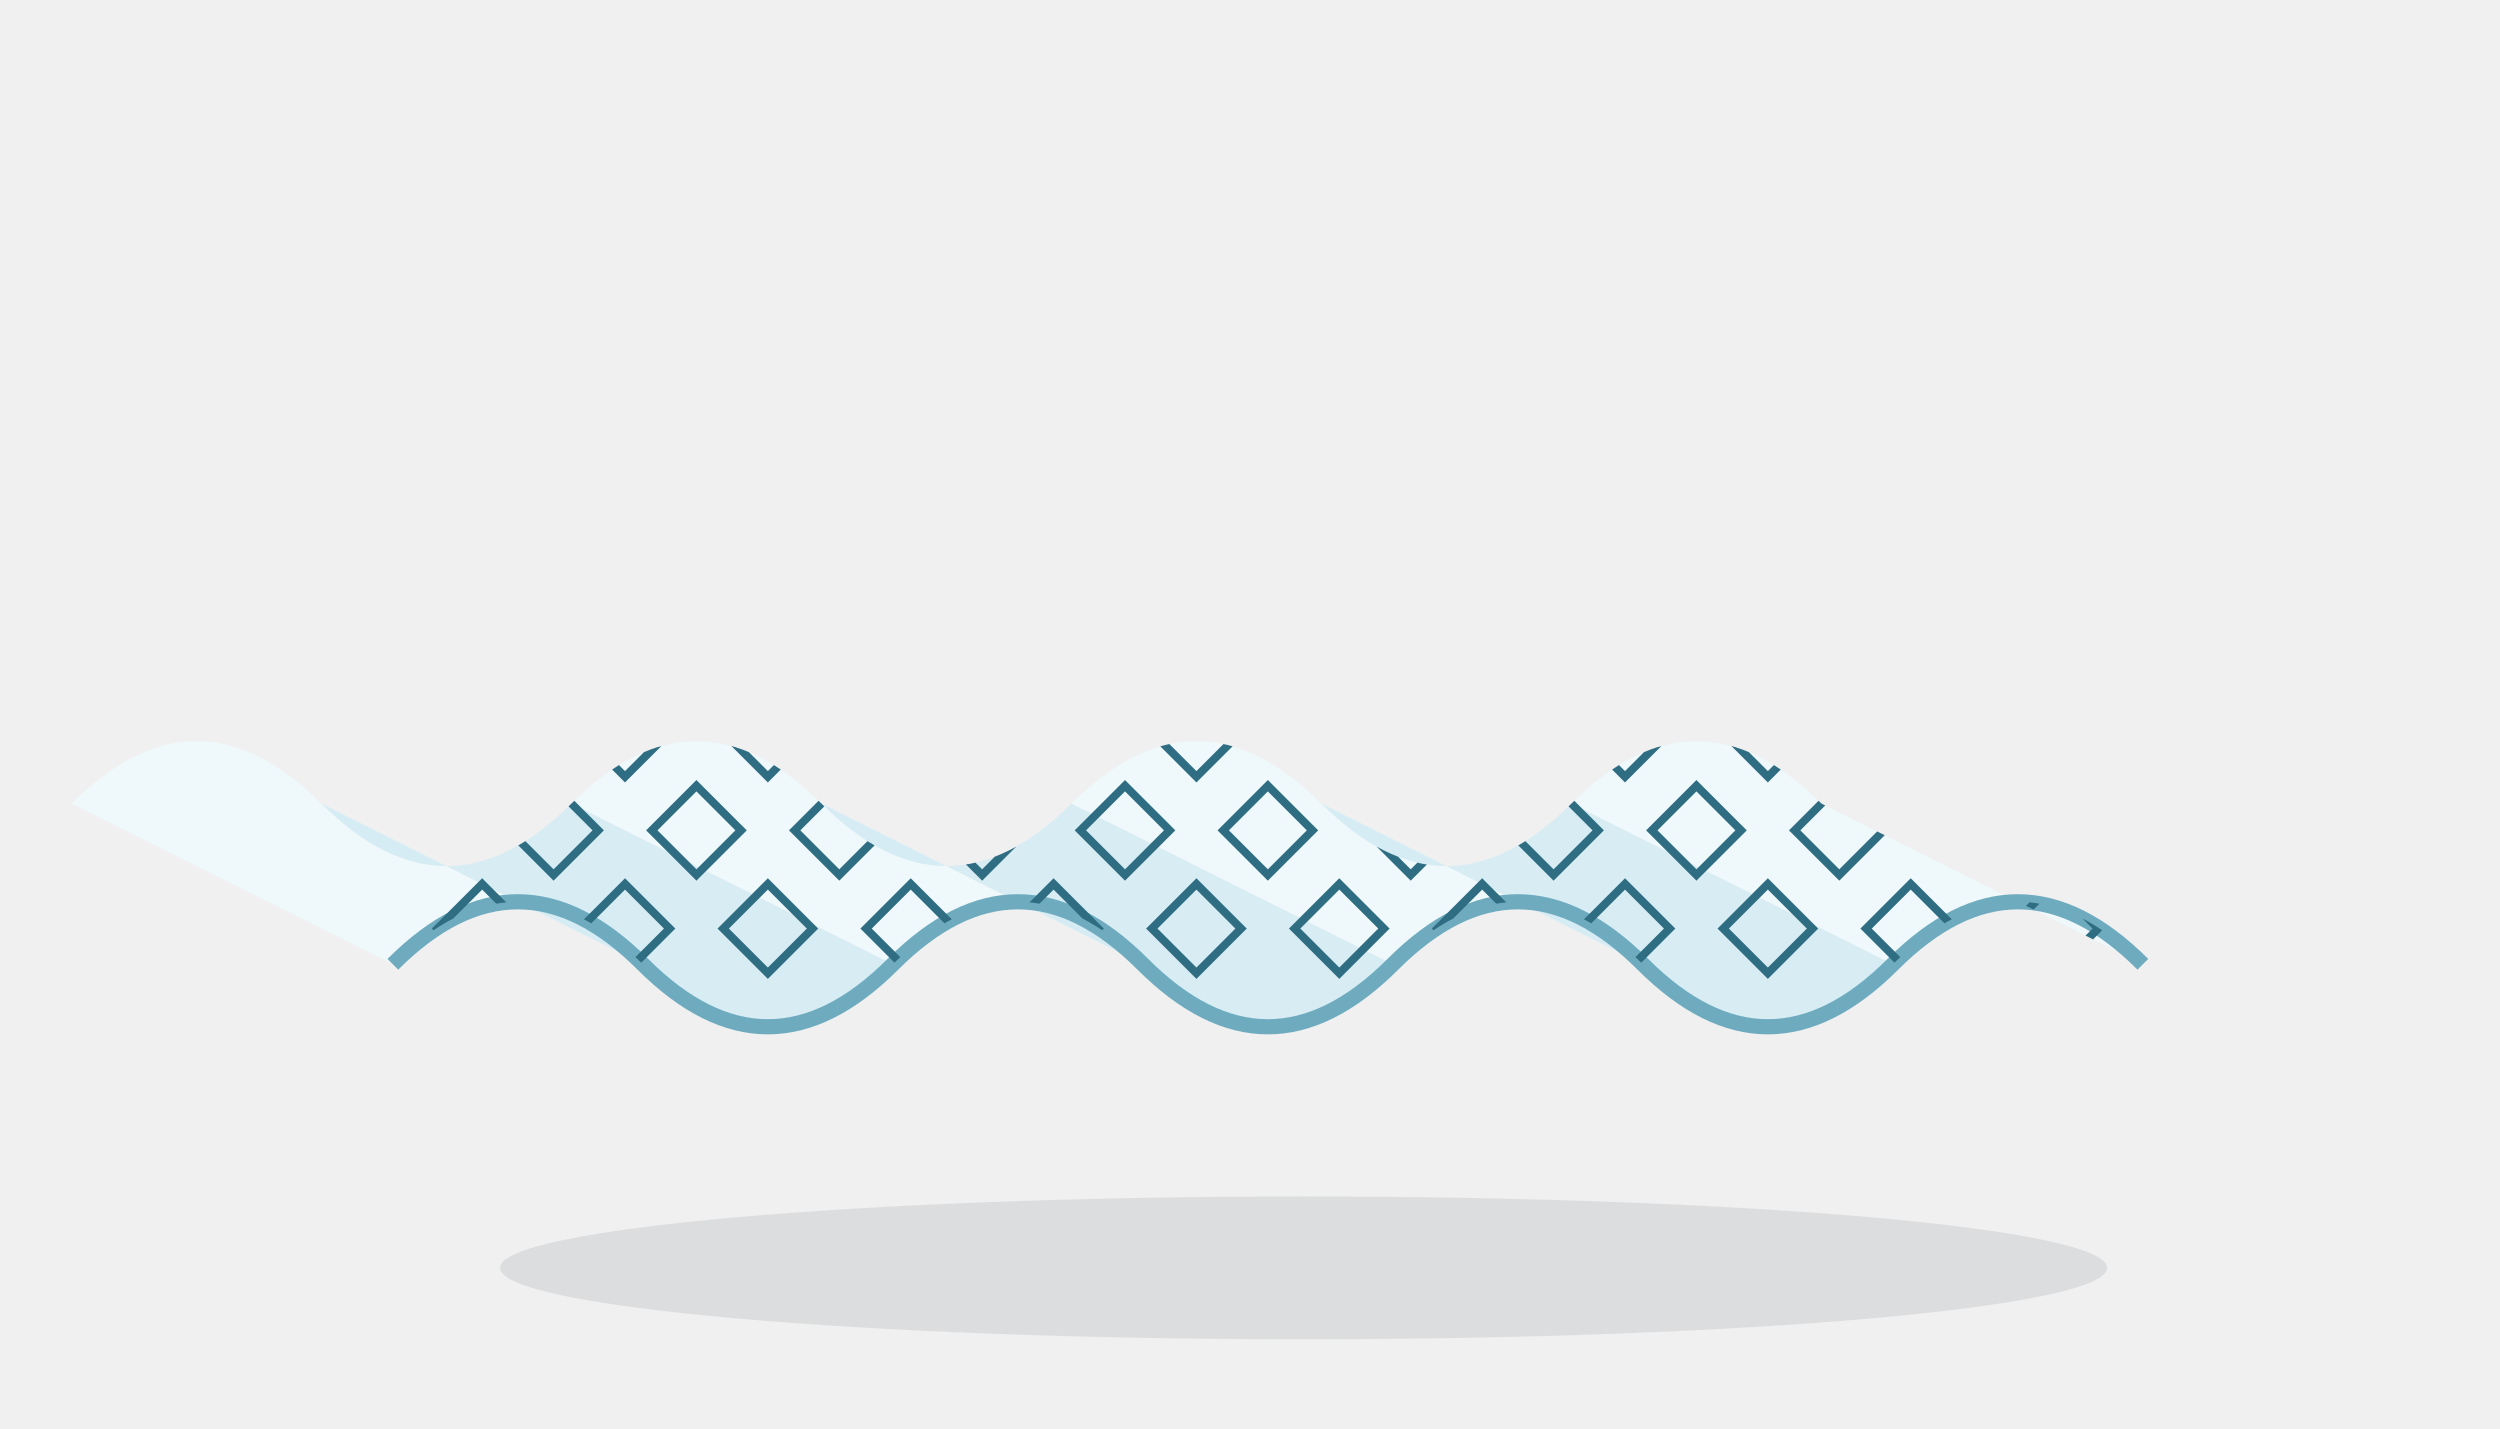
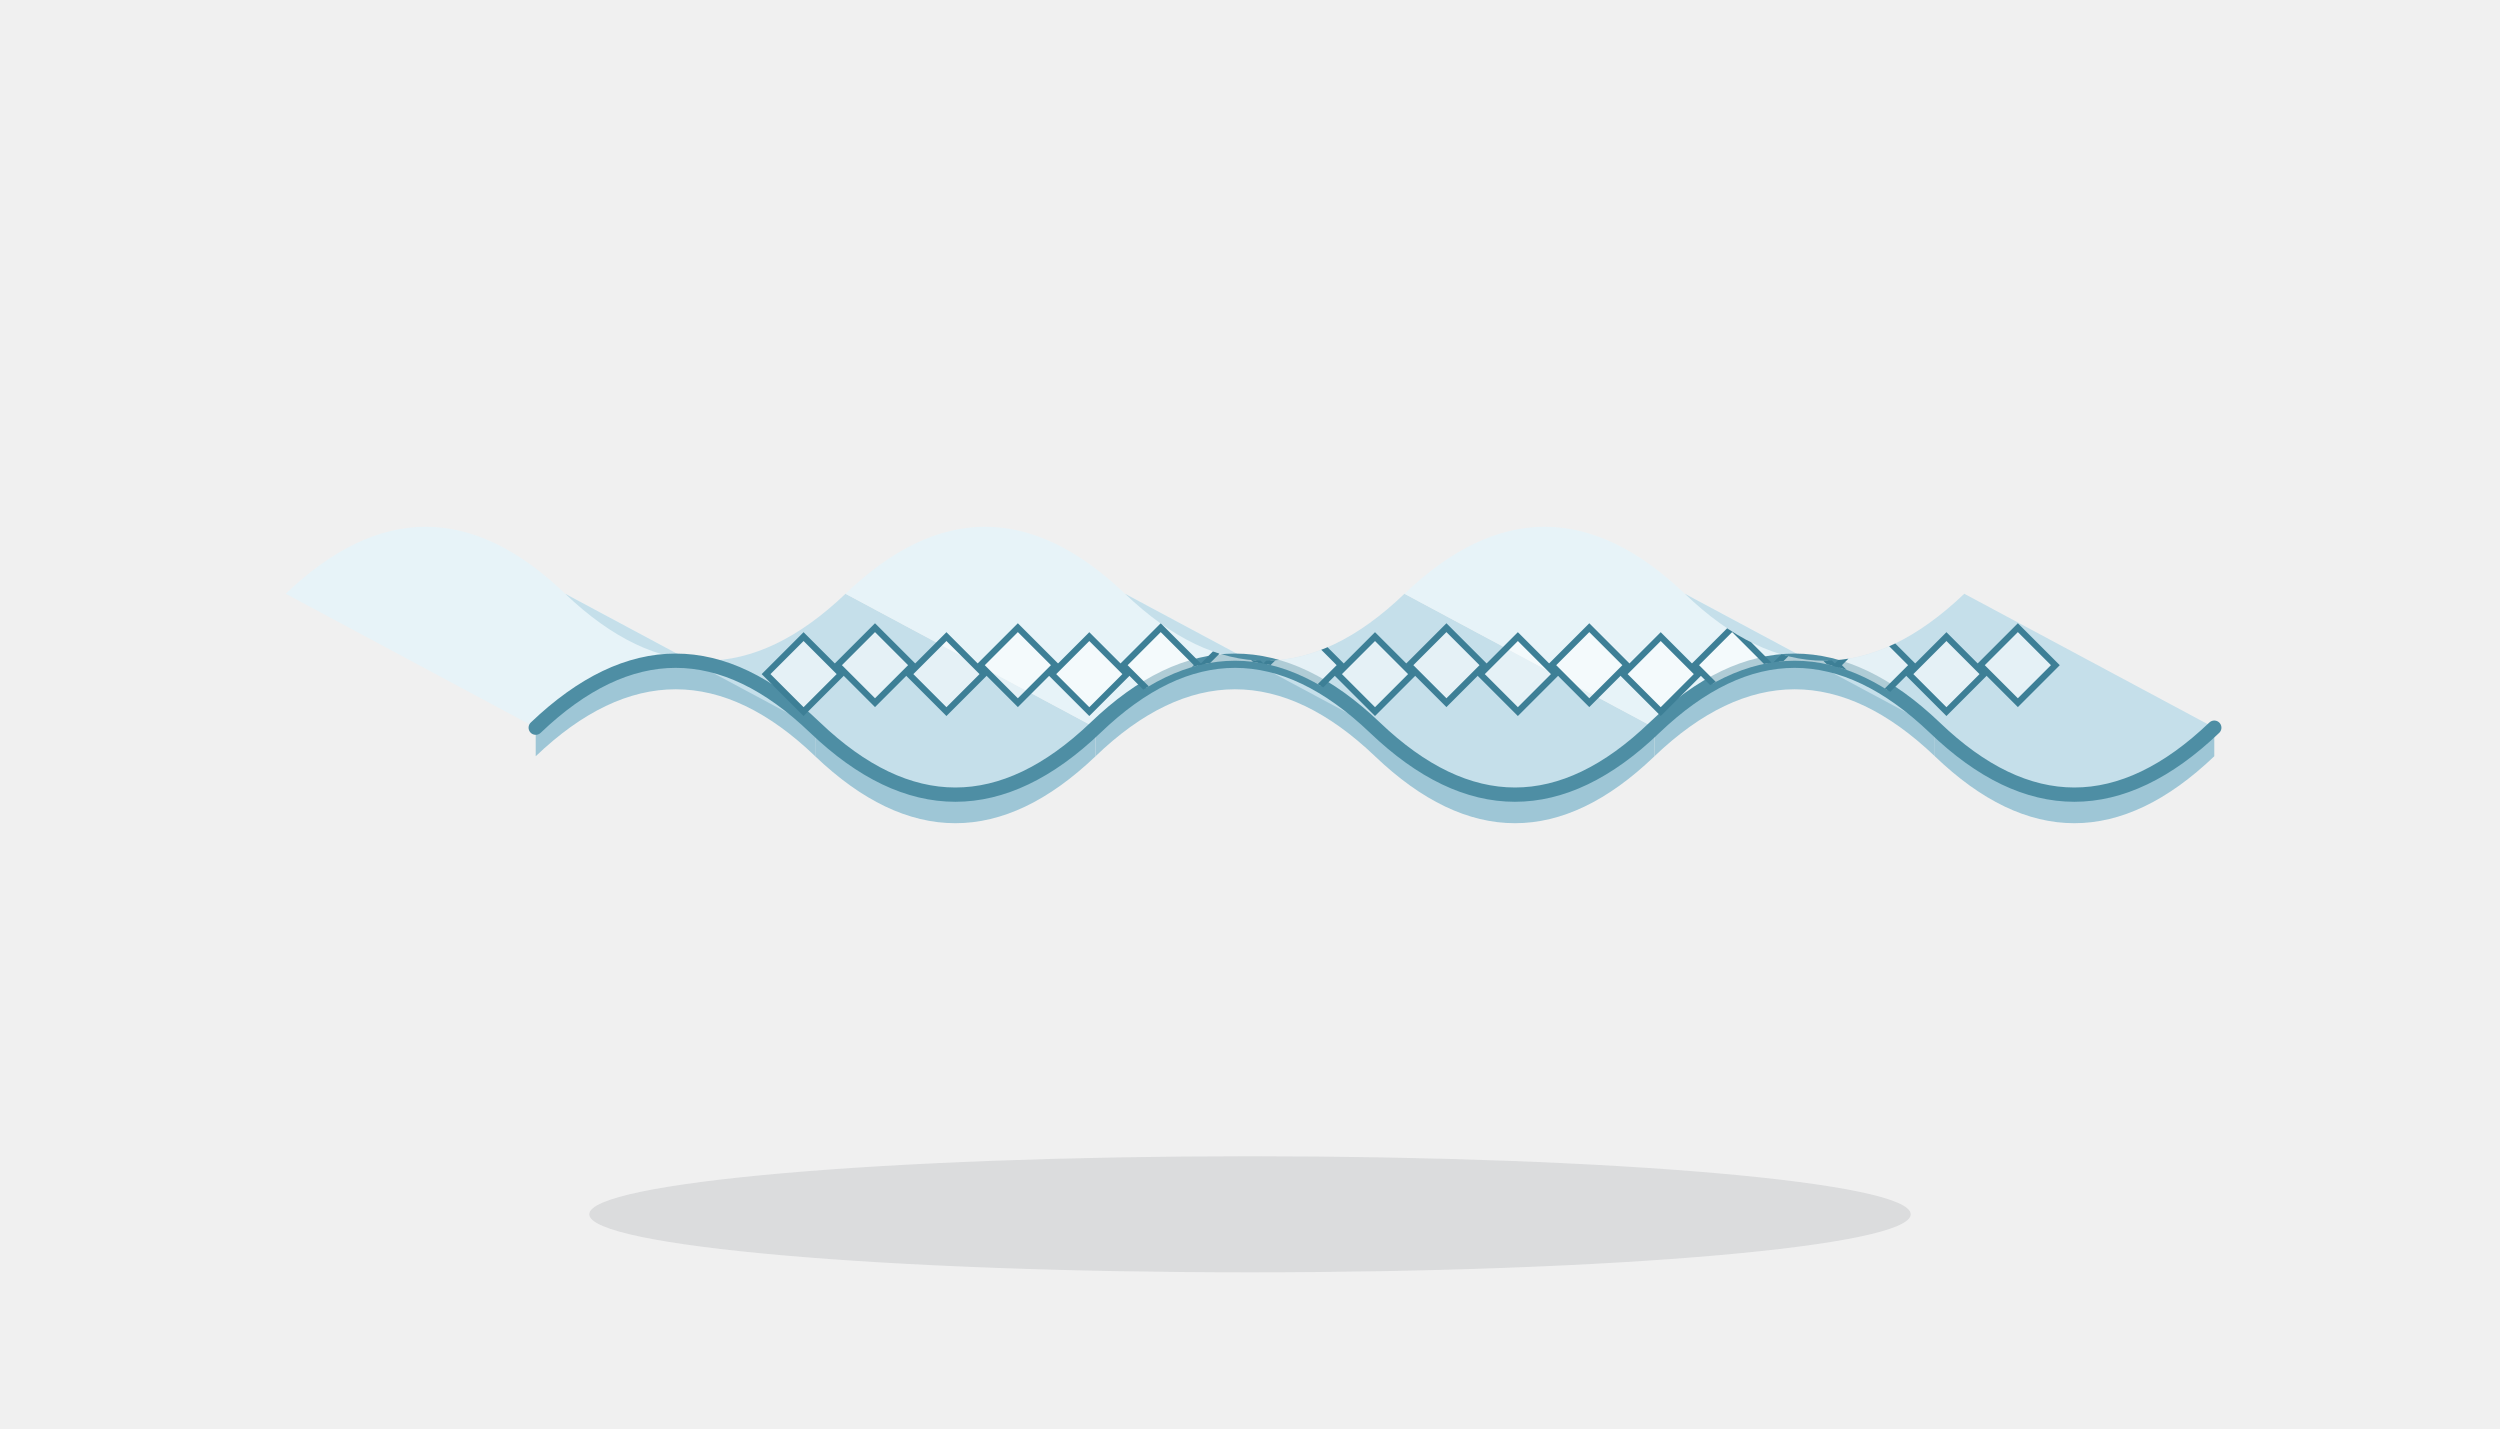
<svg xmlns="http://www.w3.org/2000/svg" viewBox="0 0 280 160">
-   <ellipse cx="146" cy="142" rx="90" ry="8" fill="#1b2430" opacity="0.09" />
-   <path d="M 44.0 108.0 Q 58.0 94.0 72.0 108.0 L 36.0 90.0 Q 22.0 76.0 8.0 90.0 Z" fill="#eef8fb" opacity="0.9" />
-   <path d="M 72.0 108.0 Q 86.0 122.0 100.0 108.0 L 64.0 90.0 Q 50.0 104.0 36.0 90.0 Z" fill="#d4ebf3" opacity="0.9" />
-   <path d="M 100.0 108.0 Q 114.0 94.0 128.0 108.0 L 92.0 90.0 Q 78.0 76.0 64.0 90.0 Z" fill="#eef8fb" opacity="0.9" />
-   <path d="M 128.0 108.0 Q 142.0 122.0 156.0 108.0 L 120.0 90.0 Q 106.0 104.0 92.0 90.0 Z" fill="#d4ebf3" opacity="0.9" />
-   <path d="M 156.0 108.0 Q 170.0 94.0 184.0 108.0 L 148.0 90.0 Q 134.0 76.0 120.0 90.0 Z" fill="#eef8fb" opacity="0.9" />
-   <path d="M 184.0 108.0 Q 198.0 122.0 212.0 108.0 L 176.0 90.0 Q 162.0 104.0 148.0 90.0 Z" fill="#d4ebf3" opacity="0.9" />
-   <path d="M 212.0 108.0 Q 226.0 94.0 240.0 108.0 L 204.0 90.0 Q 190.0 76.0 176.0 90.0 Z" fill="#eef8fb" opacity="0.9" />
-   <path d="M 44.0 108.0 Q 58.0 94.0 72.0 108.0 Q 86.0 122.0 100.0 108.0 Q 114.0 94.0 128.0 108.0 Q 142.0 122.0 156.0 108.0 Q 170.0 94.0 184.0 108.0 Q 198.0 122.0 212.0 108.0 Q 226.0 94.0 240.0 108.0" fill="none" stroke="#6eabbf" stroke-width="1.7" stroke-linejoin="round" />
-   <defs>
-     <clipPath id="sheet">
-       <path d="M 44.0 108.0 Q 58.0 94.0 72.0 108.0 Q 86.0 122.0 100.0 108.0 Q 114.0 94.0 128.0 108.0 Q 142.0 122.0 156.0 108.0 Q 170.0 94.0 184.0 108.0 Q 198.0 122.0 212.0 108.0 Q 226.0 94.0 240.0 108.0 L 204.0 90.0 Q 190.0 76.0 176.0 90.0 Q 162.0 104.0 148.0 90.0 Q 134.0 76.0 120.0 90.0 Q 106.0 104.0 92.0 90.0 Q 78.0 76.0 64.0 90.0 Q 50.0 104.0 36.0 90.0 Q 22.0 76.0 8.0 90.0 Z" />
+   <ellipse cx="140" cy="136" rx="74" ry="6.5" fill="#1b2430" opacity="0.10" />
+   <g transform="translate(12.0 -26.5)">
+     <path d="M 48.0 108.0 Q 63.7 93.0 79.3 108.0 L 51.3 93.0 Q 35.7 78.0 20.0 93.0 Z" fill="#e7f3f8" />
+     <path d="M 48.0 108.0 Q 63.7 93.0 79.3 108.0 L 79.3 111.2 Q 63.7 96.2 48.0 111.2 Z" fill="#9ec6d6" />
+     <path d="M 79.3 108.0 Q 95.0 123.0 110.7 108.0 L 82.7 93.0 Q 67.0 108.0 51.3 93.0 Z" fill="#c5dfea" />
+     <path d="M 79.3 108.0 Q 95.0 123.0 110.7 108.0 L 110.7 111.2 Q 95.0 126.2 79.3 111.2 Z" fill="#9ec6d6" />
+     <path d="M 110.7 108.0 Q 126.3 93.0 142.0 108.0 L 114.0 93.0 Q 98.3 78.0 82.7 93.0 Z" fill="#e7f3f8" />
+     <path d="M 110.7 108.0 Q 126.3 93.0 142.0 108.0 L 142.0 111.2 Q 126.3 96.2 110.7 111.2 Z" fill="#9ec6d6" />
+     <path d="M 142.0 108.0 Q 157.7 123.0 173.3 108.0 L 145.3 93.0 Q 129.7 108.0 114.0 93.0 Z" fill="#c5dfea" />
+     <path d="M 142.0 108.0 Q 157.7 123.0 173.3 108.0 L 173.3 111.2 Q 157.7 126.2 142.0 111.2 Z" fill="#9ec6d6" />
+     <path d="M 173.3 108.0 Q 189.0 93.0 204.7 108.0 L 176.7 93.0 Q 161.0 78.0 145.3 93.0 Z" fill="#e7f3f8" />
+     <path d="M 173.3 108.0 Q 189.0 93.0 204.7 108.0 L 204.7 111.2 Q 189.0 96.2 173.3 111.2 Z" fill="#9ec6d6" />
+     <path d="M 204.7 108.0 Q 220.3 123.0 236.0 108.0 L 208.0 93.0 Q 192.3 108.0 176.7 93.0 Z" fill="#c5dfea" />
+     <path d="M 204.7 108.0 Q 220.3 123.0 236.0 108.0 L 236.0 111.2 Q 220.3 126.2 204.7 111.2 Z" fill="#9ec6d6" />
+     <path d="M 48.0 108.0 Q 63.7 93.0 79.3 108.0 Q 95.0 123.0 110.7 108.0 Q 126.3 93.0 142.0 108.0 Q 157.7 123.0 173.3 108.0 Q 189.0 93.0 204.7 108.0 Q 220.3 123.0 236.0 108.0" fill="none" stroke="#4e8ea4" stroke-width="1.6" stroke-linejoin="round" stroke-linecap="round" />
+     <clipPath id="dia">
+       <path d="M 48.0 108.0 Q 63.7 93.0 79.3 108.0 Q 95.0 123.0 110.7 108.0 Q 126.3 93.0 142.0 108.0 Q 157.7 123.0 173.3 108.0 Q 189.0 93.0 204.7 108.0 Q 220.3 123.0 236.0 108.0 L 208.0 93.0 Q 192.3 108.0 176.7 93.0 Q 161.0 78.0 145.3 93.0 Q 129.7 108.0 114.0 93.0 Q 98.3 78.0 82.7 93.0 Q 67.0 108.0 51.3 93.0 Q 35.7 78.0 20.0 93.0 Z" />
    </clipPath>
-   </defs>
-   <g clip-path="url(#sheet)">
-     <path d="M 54.0 99.0 L 59.0 104.0 L 54.0 109.0 L 49.0 104.0 Z" fill="none" stroke="#2f6d82" stroke-width="0.9" />
-     <path d="M 70.0 99.0 L 75.0 104.0 L 70.0 109.0 L 65.0 104.0 Z" fill="none" stroke="#2f6d82" stroke-width="0.9" />
-     <path d="M 86.0 99.0 L 91.0 104.0 L 86.0 109.0 L 81.0 104.0 Z" fill="none" stroke="#2f6d82" stroke-width="0.9" />
-     <path d="M 102.0 99.0 L 107.0 104.0 L 102.0 109.0 L 97.0 104.0 Z" fill="none" stroke="#2f6d82" stroke-width="0.9" />
-     <path d="M 118.0 99.0 L 123.0 104.0 L 118.0 109.0 L 113.0 104.0 Z" fill="none" stroke="#2f6d82" stroke-width="0.9" />
-     <path d="M 134.0 99.0 L 139.0 104.0 L 134.0 109.0 L 129.0 104.0 Z" fill="none" stroke="#2f6d82" stroke-width="0.9" />
-     <path d="M 150.0 99.0 L 155.0 104.0 L 150.0 109.0 L 145.0 104.0 Z" fill="none" stroke="#2f6d82" stroke-width="0.9" />
-     <path d="M 166.0 99.0 L 171.0 104.0 L 166.0 109.0 L 161.0 104.0 Z" fill="none" stroke="#2f6d82" stroke-width="0.9" />
-     <path d="M 182.0 99.0 L 187.0 104.0 L 182.0 109.0 L 177.0 104.0 Z" fill="none" stroke="#2f6d82" stroke-width="0.9" />
-     <path d="M 198.0 99.0 L 203.0 104.0 L 198.0 109.0 L 193.0 104.0 Z" fill="none" stroke="#2f6d82" stroke-width="0.9" />
-     <path d="M 214.0 99.0 L 219.0 104.0 L 214.0 109.0 L 209.0 104.0 Z" fill="none" stroke="#2f6d82" stroke-width="0.9" />
-     <path d="M 230.0 99.0 L 235.0 104.0 L 230.0 109.0 L 225.0 104.0 Z" fill="none" stroke="#2f6d82" stroke-width="0.9" />
-     <path d="M 62.0 88.0 L 67.0 93.0 L 62.0 98.0 L 57.0 93.0 Z" fill="none" stroke="#2f6d82" stroke-width="0.9" />
-     <path d="M 78.0 88.0 L 83.0 93.0 L 78.0 98.0 L 73.0 93.0 Z" fill="none" stroke="#2f6d82" stroke-width="0.9" />
-     <path d="M 94.0 88.0 L 99.0 93.0 L 94.0 98.0 L 89.0 93.0 Z" fill="none" stroke="#2f6d82" stroke-width="0.9" />
-     <path d="M 110.0 88.0 L 115.0 93.0 L 110.0 98.0 L 105.0 93.0 Z" fill="none" stroke="#2f6d82" stroke-width="0.9" />
-     <path d="M 126.0 88.0 L 131.0 93.0 L 126.0 98.0 L 121.0 93.0 Z" fill="none" stroke="#2f6d82" stroke-width="0.9" />
-     <path d="M 142.0 88.0 L 147.0 93.0 L 142.0 98.0 L 137.0 93.0 Z" fill="none" stroke="#2f6d82" stroke-width="0.9" />
-     <path d="M 158.0 88.0 L 163.0 93.0 L 158.0 98.0 L 153.0 93.0 Z" fill="none" stroke="#2f6d82" stroke-width="0.9" />
-     <path d="M 174.0 88.0 L 179.0 93.0 L 174.0 98.0 L 169.0 93.0 Z" fill="none" stroke="#2f6d82" stroke-width="0.9" />
-     <path d="M 190.0 88.0 L 195.0 93.0 L 190.0 98.0 L 185.0 93.0 Z" fill="none" stroke="#2f6d82" stroke-width="0.9" />
-     <path d="M 206.0 88.0 L 211.0 93.0 L 206.0 98.0 L 201.0 93.0 Z" fill="none" stroke="#2f6d82" stroke-width="0.9" />
-     <path d="M 222.0 88.0 L 227.0 93.0 L 222.0 98.0 L 217.0 93.0 Z" fill="none" stroke="#2f6d82" stroke-width="0.9" />
-     <path d="M 54.0 77.0 L 59.0 82.0 L 54.0 87.0 L 49.0 82.0 Z" fill="none" stroke="#2f6d82" stroke-width="0.9" />
-     <path d="M 70.0 77.0 L 75.0 82.0 L 70.0 87.0 L 65.0 82.0 Z" fill="none" stroke="#2f6d82" stroke-width="0.9" />
-     <path d="M 86.0 77.0 L 91.0 82.0 L 86.0 87.0 L 81.0 82.0 Z" fill="none" stroke="#2f6d82" stroke-width="0.9" />
-     <path d="M 102.0 77.0 L 107.0 82.0 L 102.0 87.0 L 97.0 82.0 Z" fill="none" stroke="#2f6d82" stroke-width="0.9" />
-     <path d="M 118.0 77.0 L 123.0 82.0 L 118.0 87.0 L 113.0 82.0 Z" fill="none" stroke="#2f6d82" stroke-width="0.9" />
-     <path d="M 134.0 77.0 L 139.0 82.0 L 134.0 87.0 L 129.0 82.0 Z" fill="none" stroke="#2f6d82" stroke-width="0.9" />
-     <path d="M 150.0 77.0 L 155.0 82.0 L 150.0 87.0 L 145.0 82.0 Z" fill="none" stroke="#2f6d82" stroke-width="0.9" />
-     <path d="M 166.0 77.0 L 171.0 82.0 L 166.0 87.0 L 161.0 82.0 Z" fill="none" stroke="#2f6d82" stroke-width="0.9" />
-     <path d="M 182.0 77.0 L 187.0 82.0 L 182.0 87.0 L 177.0 82.0 Z" fill="none" stroke="#2f6d82" stroke-width="0.9" />
-     <path d="M 198.0 77.0 L 203.0 82.0 L 198.0 87.0 L 193.0 82.0 Z" fill="none" stroke="#2f6d82" stroke-width="0.9" />
-     <path d="M 214.0 77.0 L 219.0 82.0 L 214.0 87.0 L 209.0 82.0 Z" fill="none" stroke="#2f6d82" stroke-width="0.9" />
-     <path d="M 230.0 77.0 L 235.0 82.0 L 230.0 87.0 L 225.0 82.0 Z" fill="none" stroke="#2f6d82" stroke-width="0.9" />
+     <g clip-path="url(#dia)">
+       <path d="M 78.0 97.8 L 82.2 102.0 L 78.0 106.2 L 73.8 102.0 Z" fill="#ffffff" fill-opacity="0.55" stroke="#3d7f96" stroke-width="0.7" />
+       <path d="M 94.0 97.8 L 98.2 102.0 L 94.0 106.2 L 89.8 102.0 Z" fill="#ffffff" fill-opacity="0.55" stroke="#3d7f96" stroke-width="0.7" />
+       <path d="M 110.0 97.8 L 114.2 102.0 L 110.0 106.2 L 105.8 102.0 Z" fill="#ffffff" fill-opacity="0.55" stroke="#3d7f96" stroke-width="0.7" />
+       <path d="M 126.0 97.8 L 130.2 102.0 L 126.0 106.2 L 121.8 102.0 Z" fill="#ffffff" fill-opacity="0.55" stroke="#3d7f96" stroke-width="0.7" />
+       <path d="M 142.0 97.8 L 146.2 102.0 L 142.0 106.2 L 137.8 102.0 Z" fill="#ffffff" fill-opacity="0.55" stroke="#3d7f96" stroke-width="0.7" />
+       <path d="M 158.0 97.8 L 162.2 102.0 L 158.0 106.2 L 153.8 102.0 Z" fill="#ffffff" fill-opacity="0.55" stroke="#3d7f96" stroke-width="0.7" />
+       <path d="M 174.0 97.8 L 178.2 102.0 L 174.0 106.2 L 169.8 102.0 Z" fill="#ffffff" fill-opacity="0.55" stroke="#3d7f96" stroke-width="0.7" />
+       <path d="M 190.0 97.8 L 194.2 102.0 L 190.0 106.2 L 185.8 102.0 Z" fill="#ffffff" fill-opacity="0.55" stroke="#3d7f96" stroke-width="0.7" />
+       <path d="M 206.0 97.8 L 210.2 102.0 L 206.0 106.2 L 201.8 102.0 Z" fill="#ffffff" fill-opacity="0.55" stroke="#3d7f96" stroke-width="0.7" />
+       <path d="M 86.0 96.8 L 90.2 101.0 L 86.0 105.2 L 81.8 101.0 Z" fill="#ffffff" fill-opacity="0.55" stroke="#3d7f96" stroke-width="0.7" />
+       <path d="M 102.0 96.8 L 106.2 101.0 L 102.0 105.2 L 97.8 101.0 Z" fill="#ffffff" fill-opacity="0.55" stroke="#3d7f96" stroke-width="0.7" />
+       <path d="M 118.0 96.8 L 122.2 101.0 L 118.0 105.2 L 113.8 101.0 Z" fill="#ffffff" fill-opacity="0.55" stroke="#3d7f96" stroke-width="0.7" />
+       <path d="M 134.0 96.8 L 138.2 101.0 L 134.0 105.2 L 129.8 101.0 Z" fill="#ffffff" fill-opacity="0.55" stroke="#3d7f96" stroke-width="0.7" />
+       <path d="M 150.0 96.8 L 154.2 101.0 L 150.0 105.2 L 145.8 101.0 Z" fill="#ffffff" fill-opacity="0.55" stroke="#3d7f96" stroke-width="0.7" />
+       <path d="M 166.0 96.8 L 170.2 101.0 L 166.0 105.2 L 161.8 101.0 Z" fill="#ffffff" fill-opacity="0.55" stroke="#3d7f96" stroke-width="0.7" />
+       <path d="M 182.0 96.8 L 186.2 101.0 L 182.0 105.2 L 177.8 101.0 Z" fill="#ffffff" fill-opacity="0.55" stroke="#3d7f96" stroke-width="0.7" />
+       <path d="M 198.0 96.8 L 202.2 101.0 L 198.0 105.2 L 193.8 101.0 Z" fill="#ffffff" fill-opacity="0.55" stroke="#3d7f96" stroke-width="0.7" />
+       <path d="M 214.0 96.8 L 218.2 101.0 L 214.0 105.2 L 209.8 101.0 Z" fill="#ffffff" fill-opacity="0.55" stroke="#3d7f96" stroke-width="0.7" />
+     </g>
  </g>
</svg>
